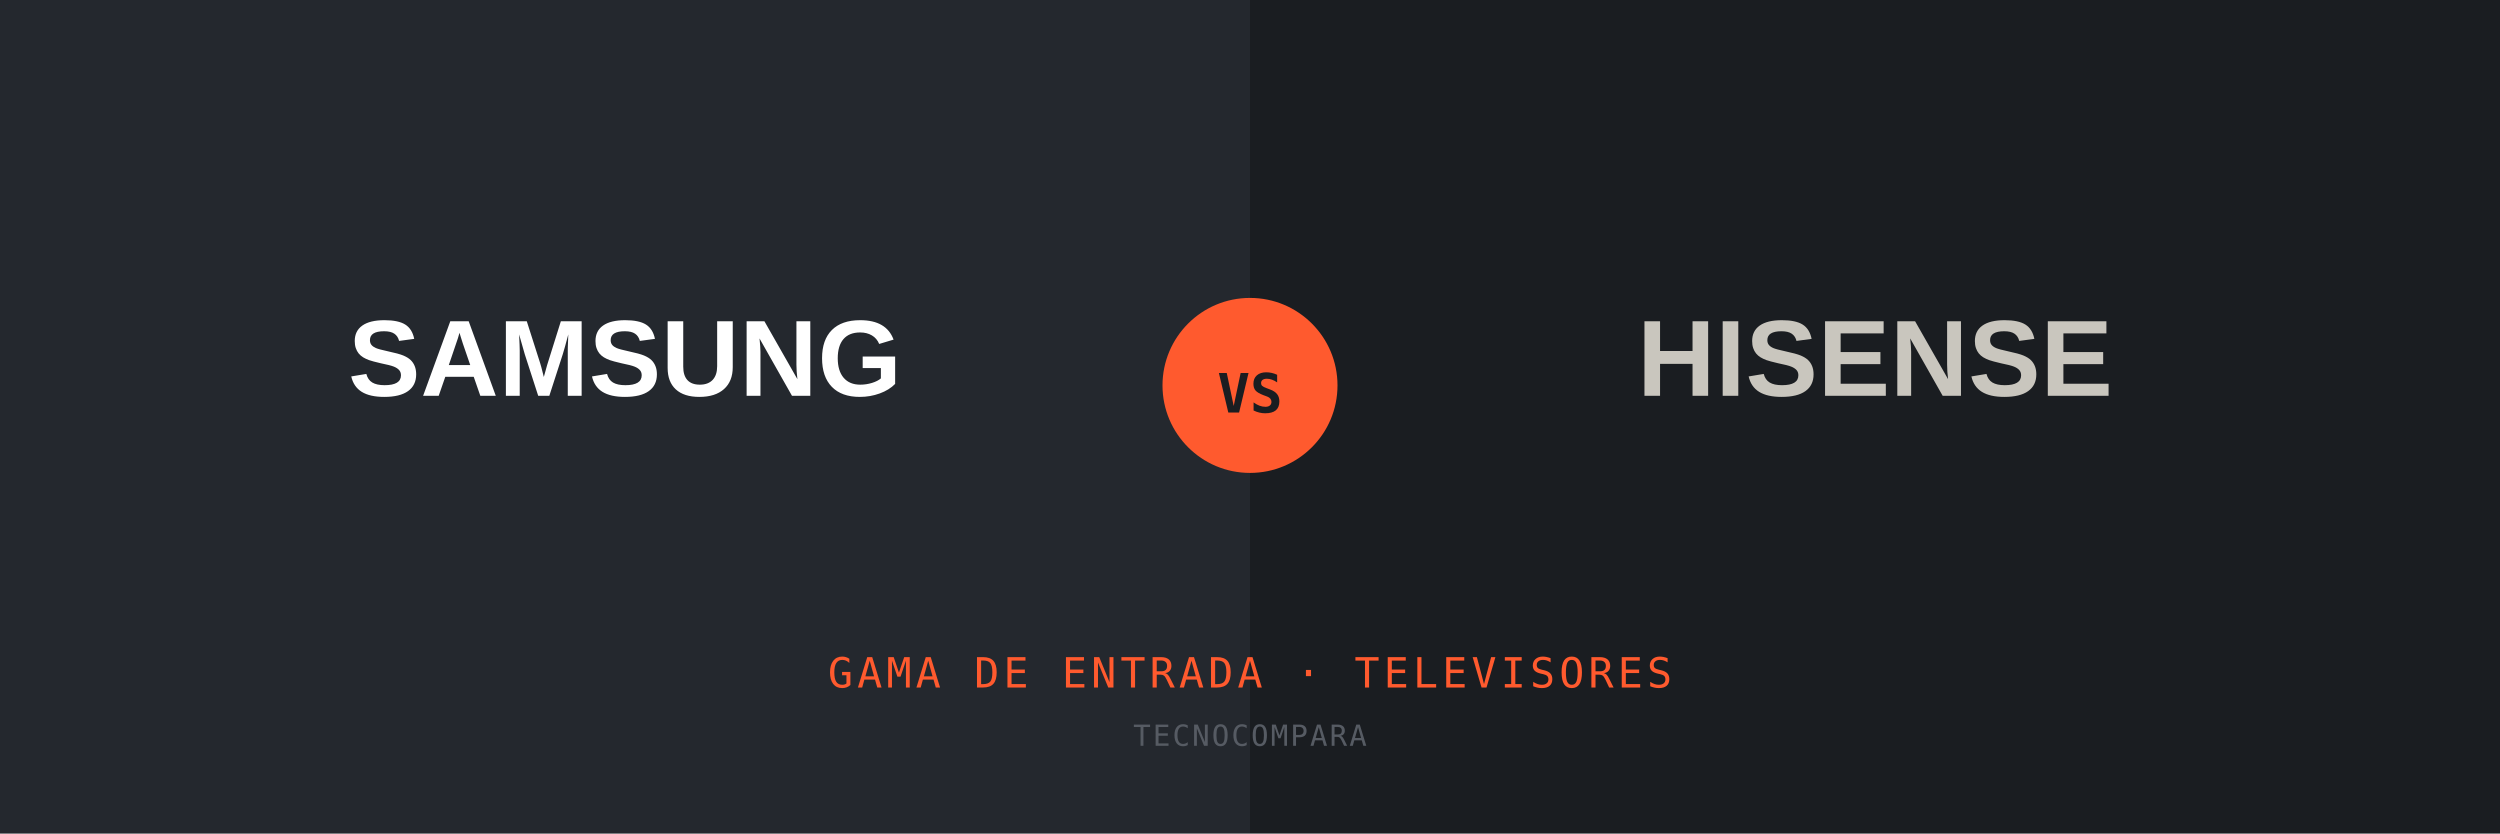
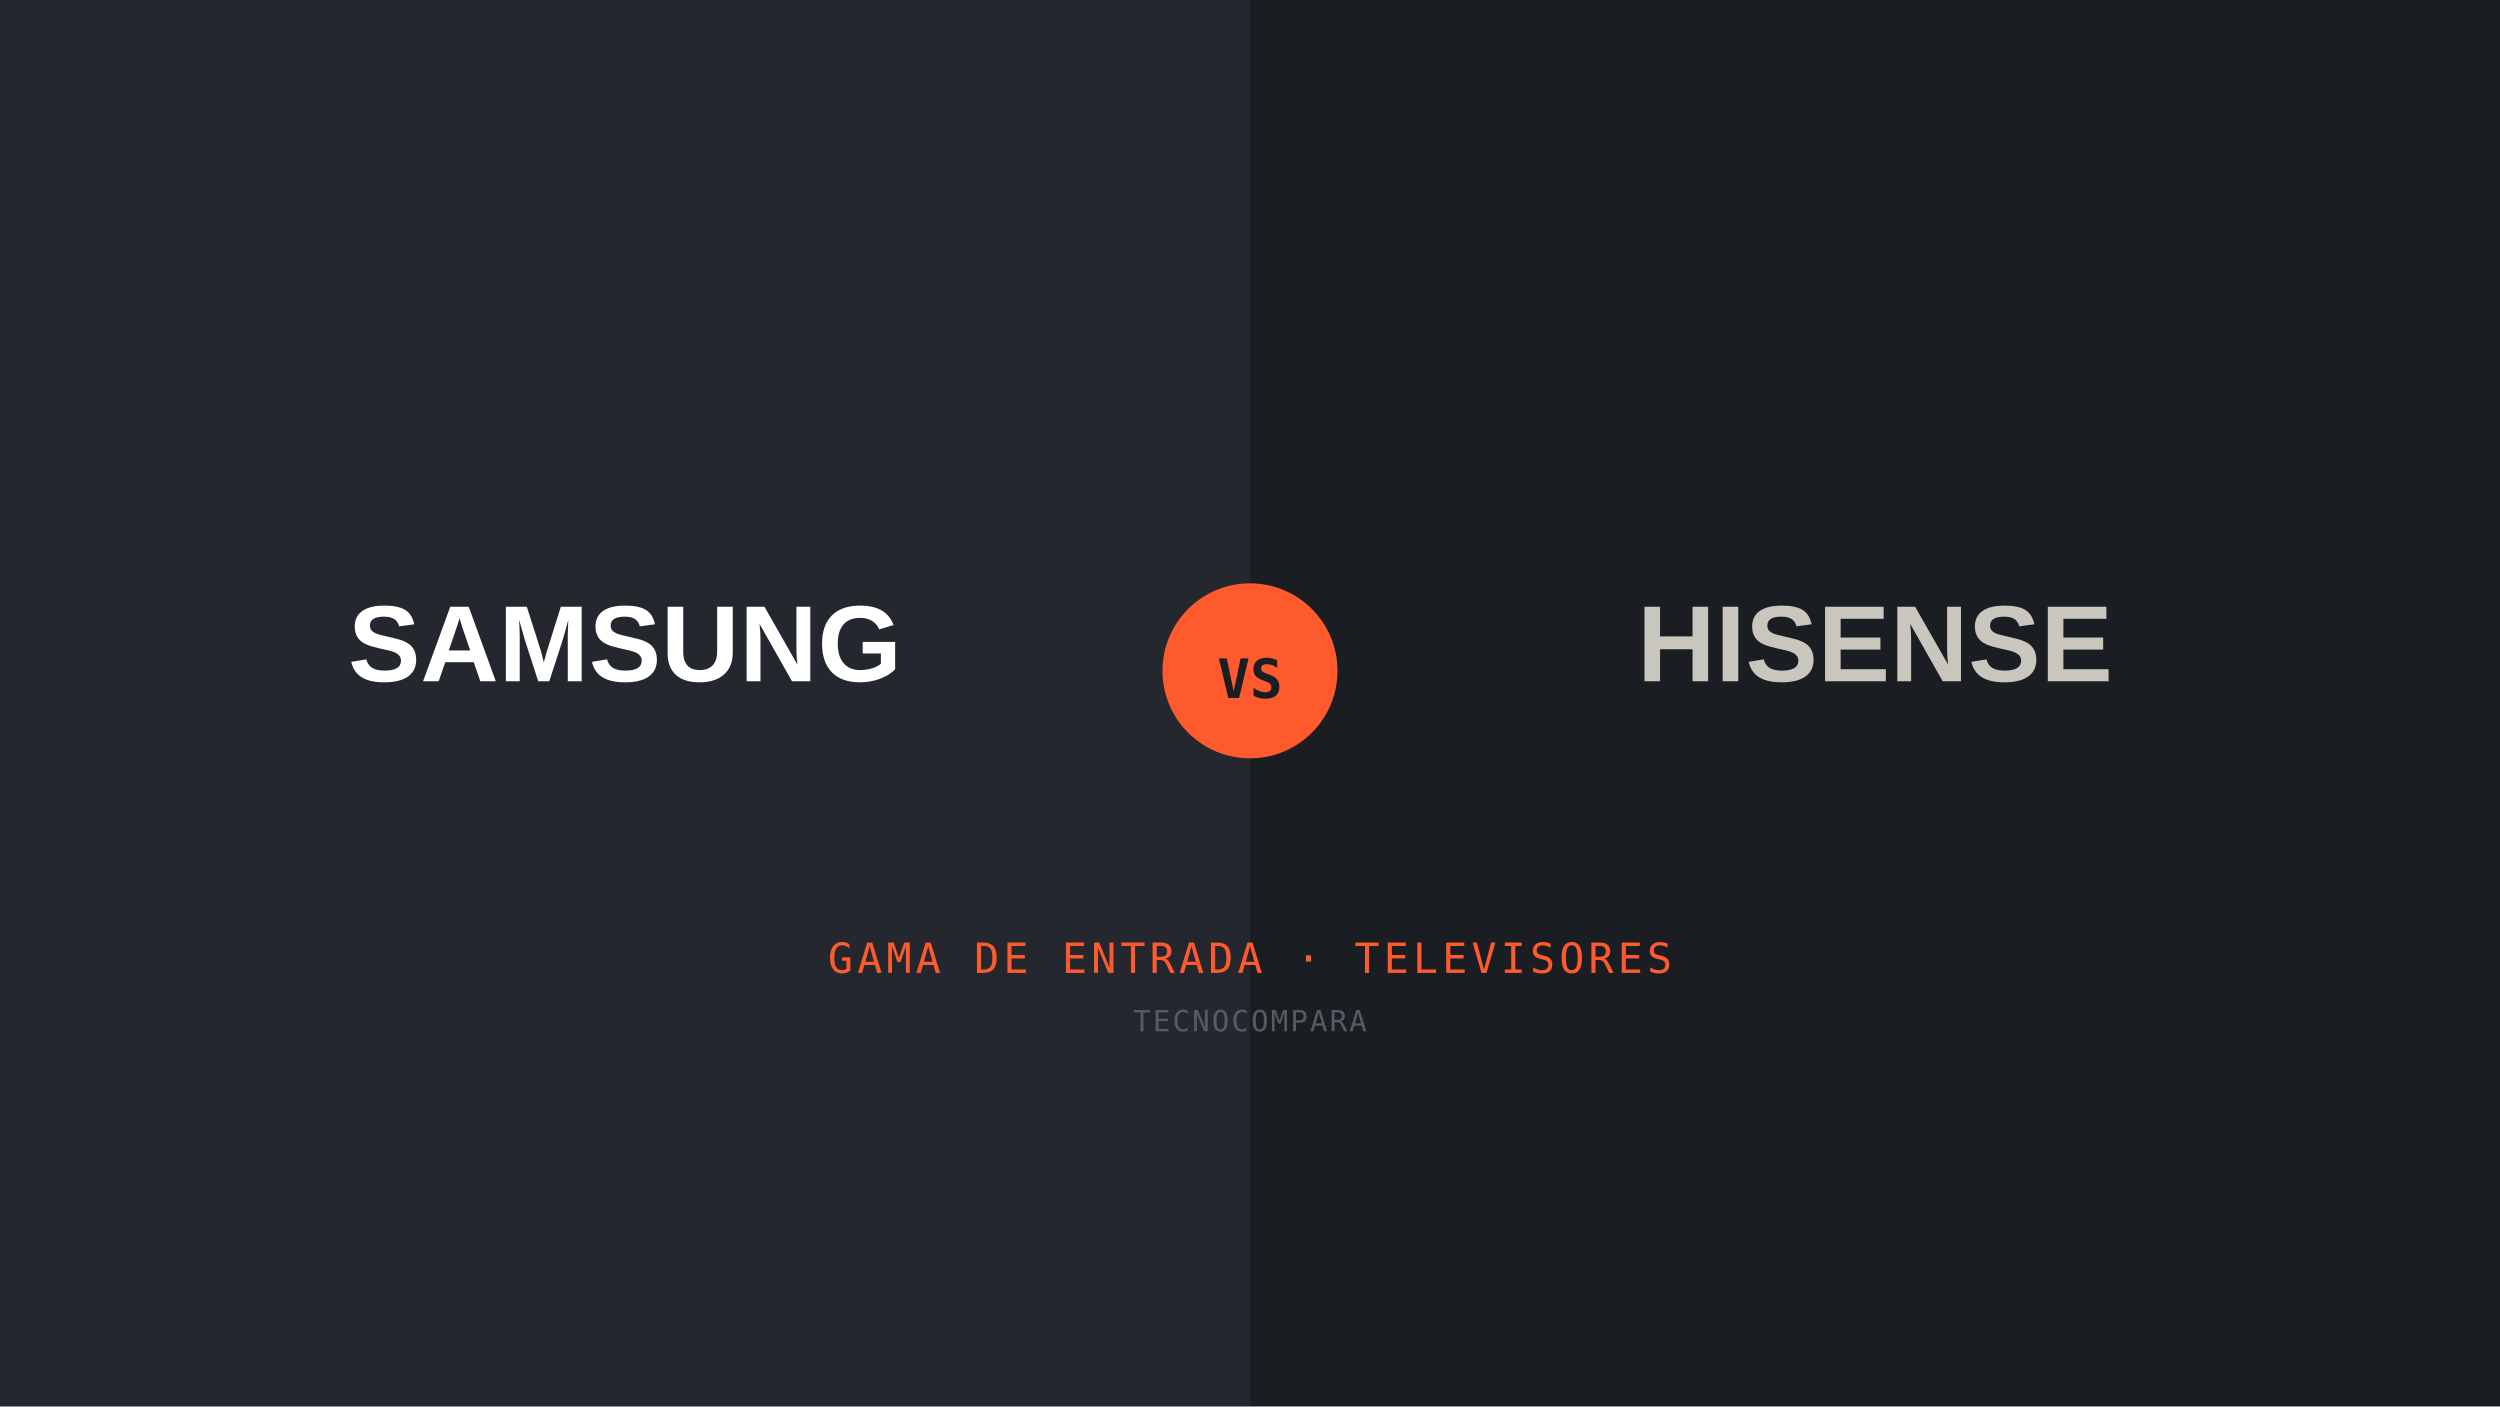
- <svg xmlns="http://www.w3.org/2000/svg" viewBox="0 0 1200 400">
-   <rect width="1200" height="400" fill="#1A1D21" />
-   <rect x="0" y="0" width="600" height="400" fill="#24282E" />
-   <rect x="600" y="0" width="600" height="400" fill="#1A1D21" />
-   <text x="300" y="190" font-family="'Space Grotesk', Arial, sans-serif" font-size="52" font-weight="700" fill="#FFFFFF" text-anchor="middle">SAMSUNG</text>
-   <text x="900" y="190" font-family="'Space Grotesk', Arial, sans-serif" font-size="52" font-weight="700" fill="#C9C6BE" text-anchor="middle">HISENSE</text>
-   <circle cx="600" cy="185" r="42" fill="#FF5A2E" />
-   <text x="600" y="198" font-family="'JetBrains Mono', monospace" font-size="26" font-weight="600" fill="#1A1D21" text-anchor="middle">VS</text>
-   <text x="600" y="330" font-family="'JetBrains Mono', monospace" font-size="20" letter-spacing="2" fill="#FF5A2E" text-anchor="middle">GAMA DE ENTRADA · TELEVISORES</text>
-   <text x="600" y="358" font-family="'JetBrains Mono', monospace" font-size="14" letter-spacing="1" fill="#565B63" text-anchor="middle">TECNOCOMPARA</text>
+ <svg xmlns="http://www.w3.org/2000/svg" viewBox="0 0 1200 675">
+   <rect width="1200" height="675" fill="#1A1D21" />
+   <rect x="0" y="0" width="600" height="675" fill="#24282E" />
+   <rect x="600" y="0" width="600" height="675" fill="#1A1D21" />
+   <text x="300" y="327" font-family="'Space Grotesk', Arial, sans-serif" font-size="52" font-weight="700" fill="#FFFFFF" text-anchor="middle">SAMSUNG</text>
+   <text x="900" y="327" font-family="'Space Grotesk', Arial, sans-serif" font-size="52" font-weight="700" fill="#C9C6BE" text-anchor="middle">HISENSE</text>
+   <circle cx="600" cy="322" r="42" fill="#FF5A2E" />
+   <text x="600" y="335" font-family="'JetBrains Mono', monospace" font-size="26" font-weight="600" fill="#1A1D21" text-anchor="middle">VS</text>
+   <text x="600" y="467" font-family="'JetBrains Mono', monospace" font-size="20" letter-spacing="2" fill="#FF5A2E" text-anchor="middle">GAMA DE ENTRADA · TELEVISORES</text>
+   <text x="600" y="495" font-family="'JetBrains Mono', monospace" font-size="14" letter-spacing="1" fill="#565B63" text-anchor="middle">TECNOCOMPARA</text>
</svg>
